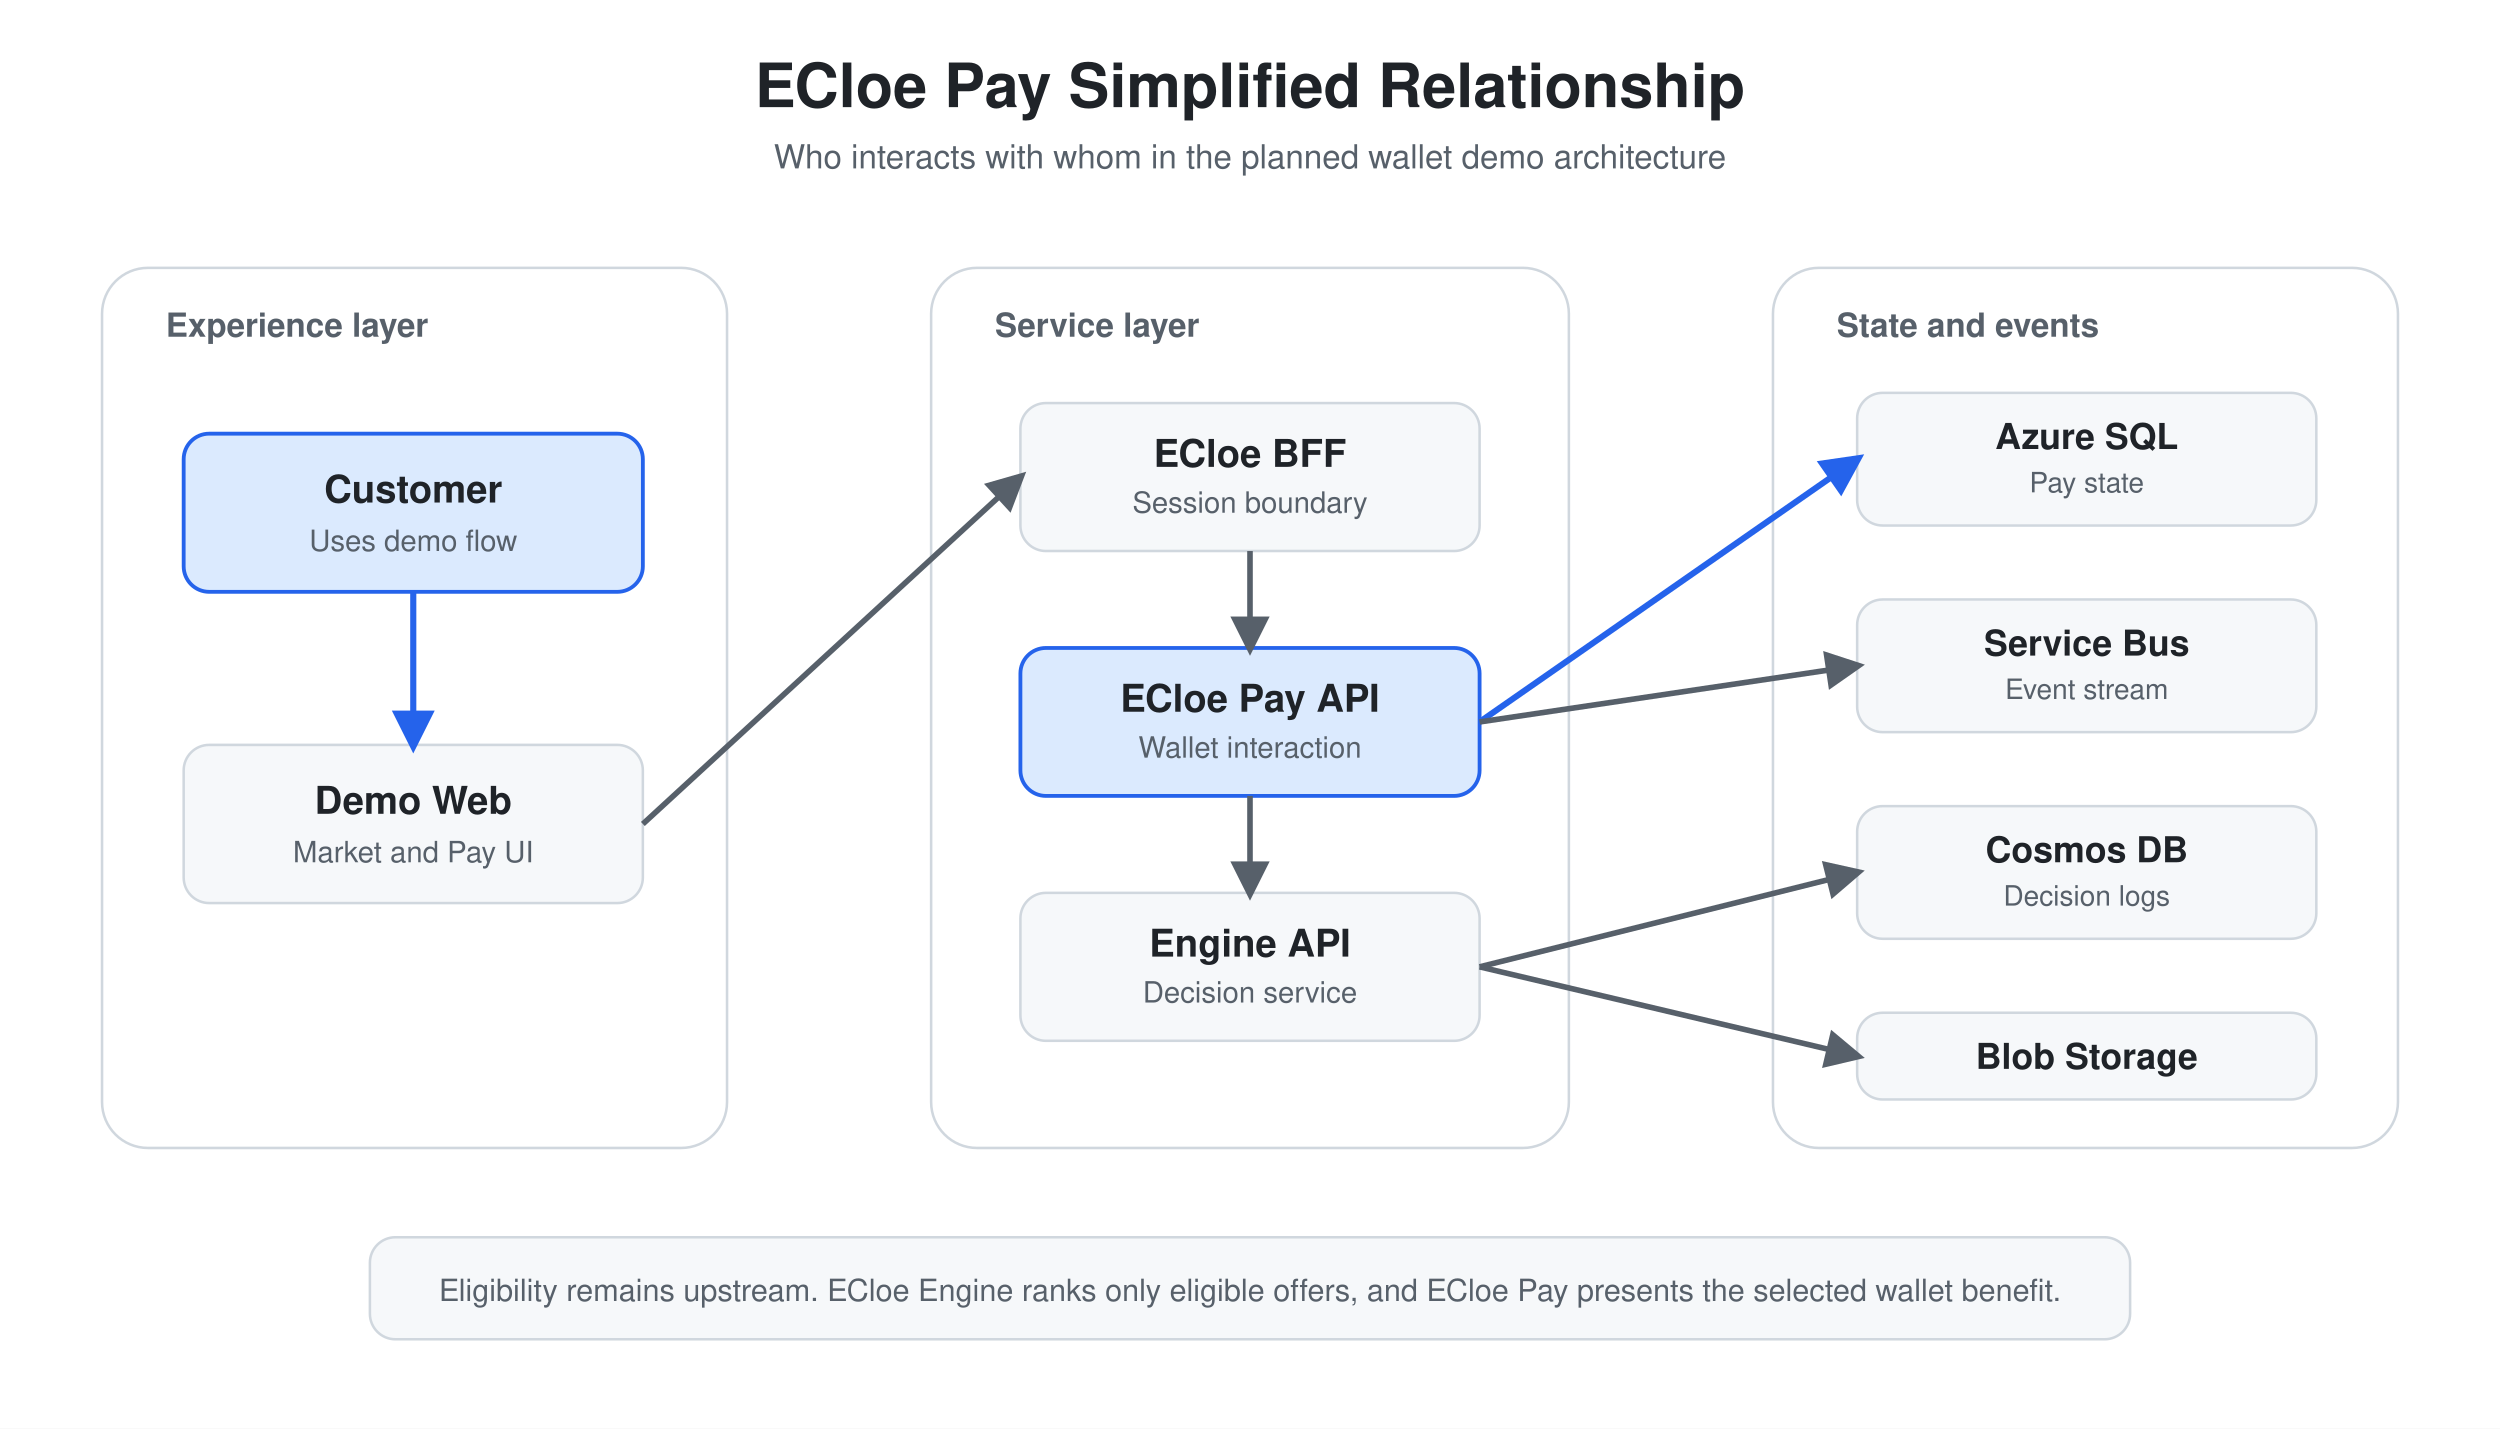
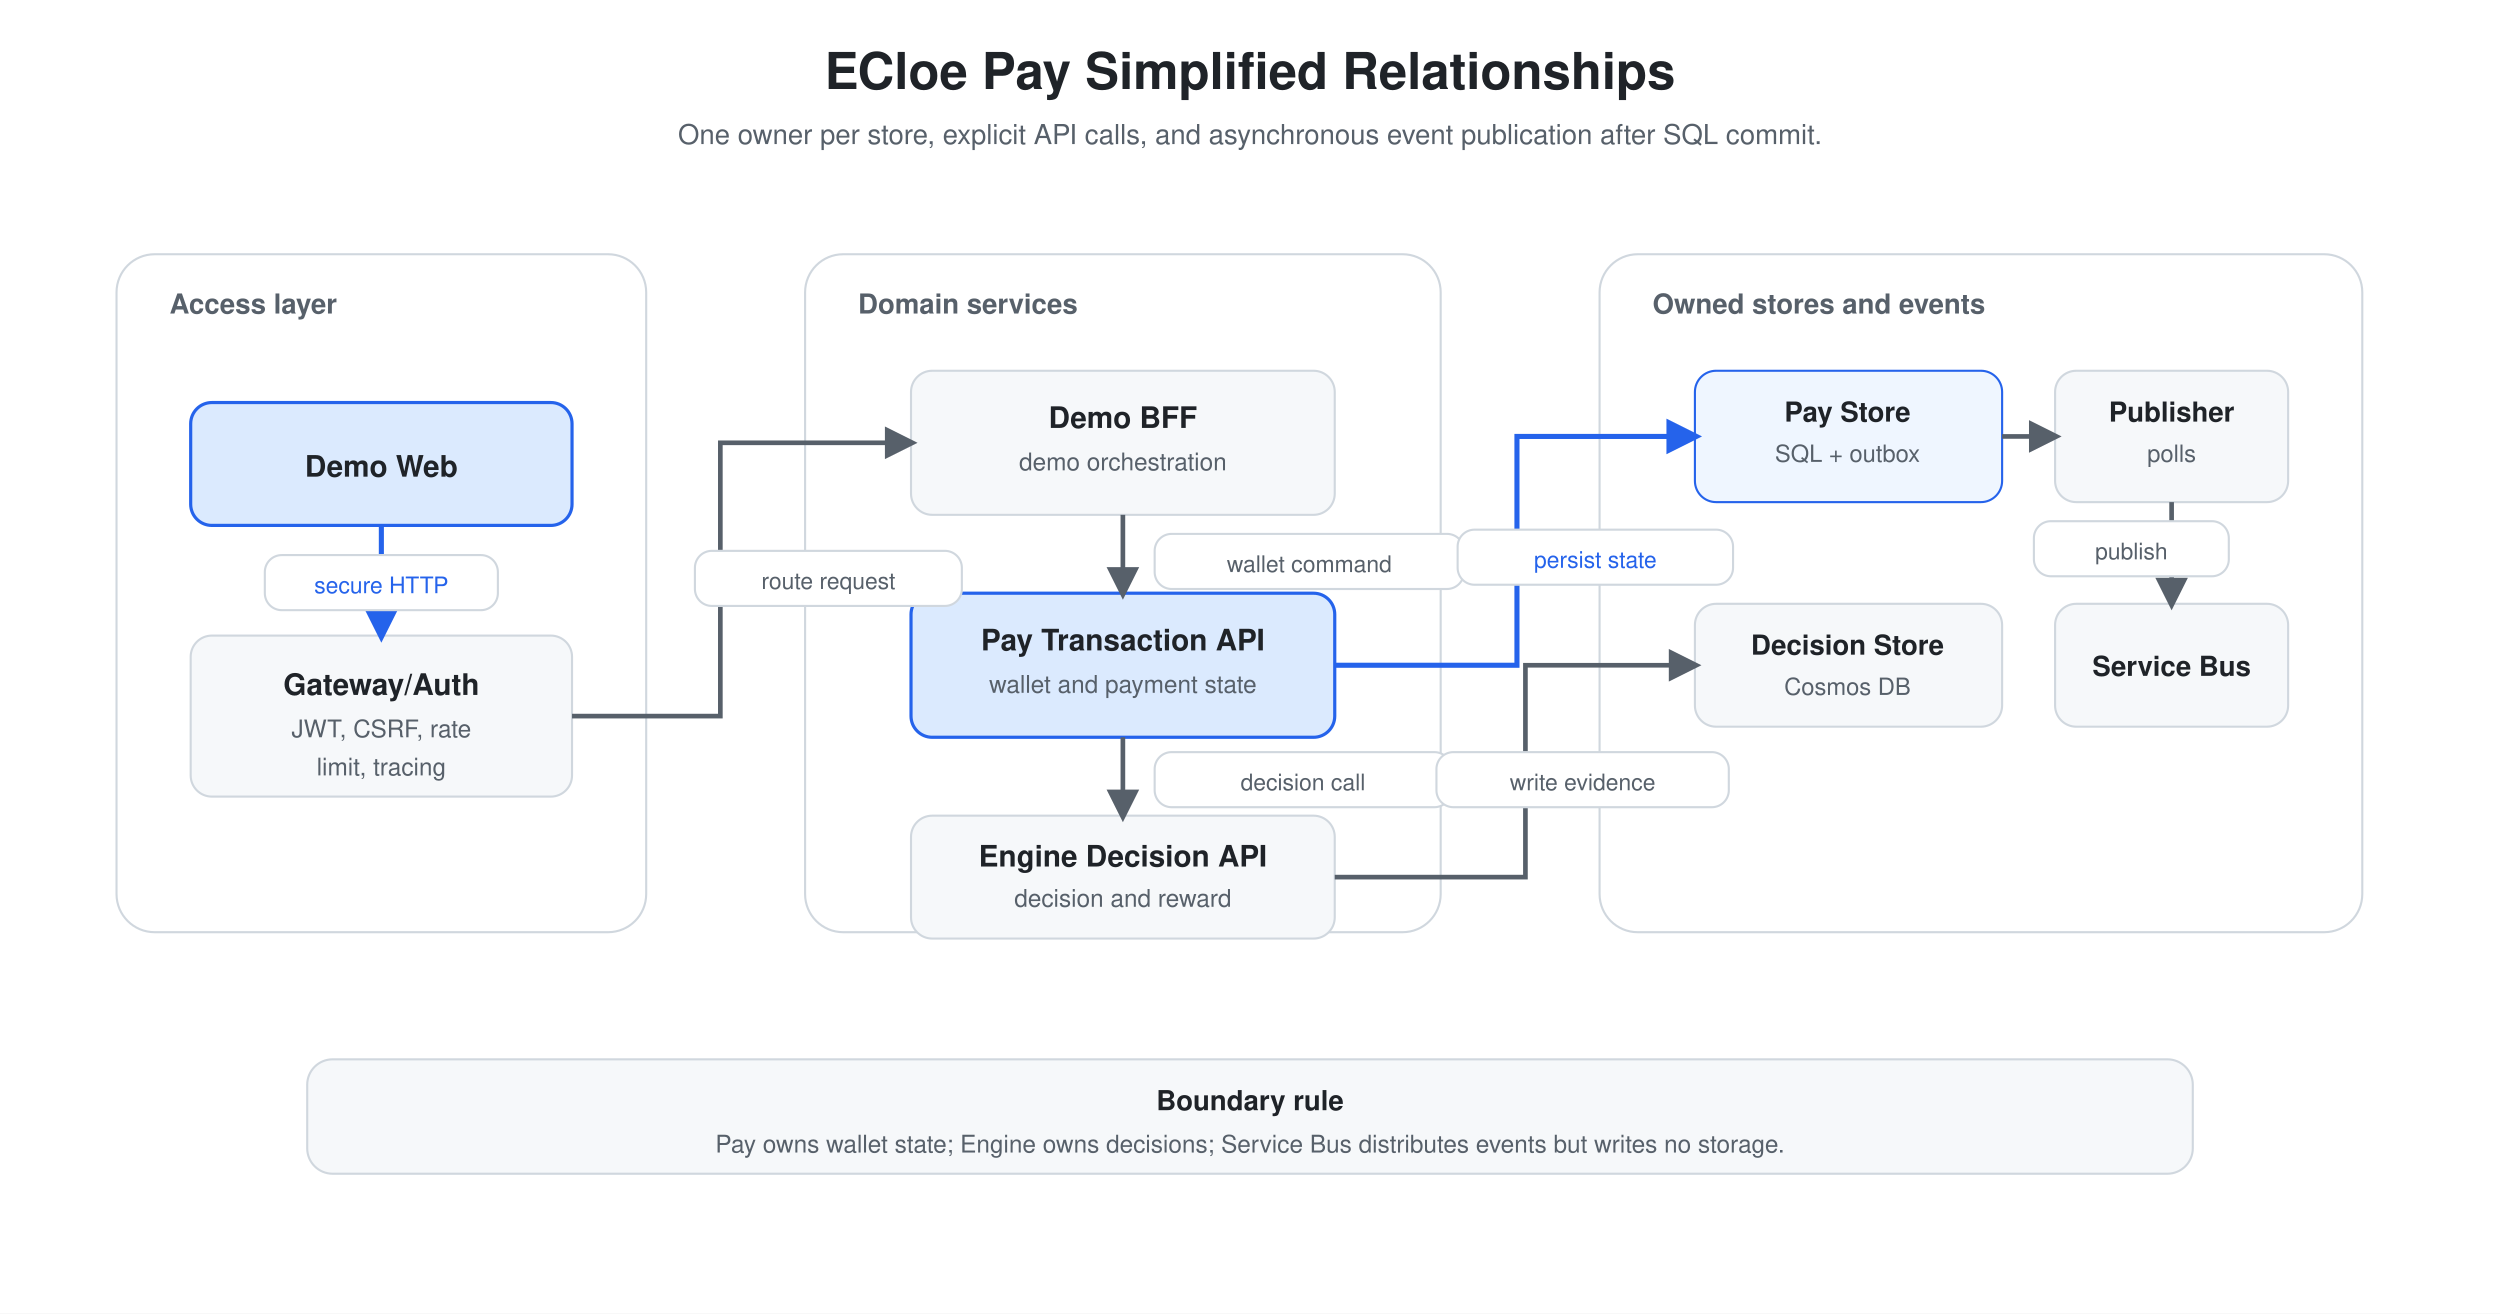
- <svg xmlns="http://www.w3.org/2000/svg" viewBox="0 0 980 560" role="img" aria-labelledby="title desc">
+ <svg xmlns="http://www.w3.org/2000/svg" viewBox="0 0 1180 620" role="img" aria-labelledby="title desc">
  <defs>
    <marker id="arrow" viewBox="0 0 10 10" refX="8" refY="5" markerWidth="7" markerHeight="7" orient="auto-start-reverse">
      <path d="M 0 0 L 10 5 L 0 10 z" fill="#57606a" />
    </marker>
    <marker id="arrow-blue" viewBox="0 0 10 10" refX="8" refY="5" markerWidth="7" markerHeight="7" orient="auto-start-reverse">
      <path d="M 0 0 L 10 5 L 0 10 z" fill="#2563eb" />
    </marker>
  </defs>
-   <rect width="980" height="560" fill="#ffffff" />
-   <text x="490" y="42" text-anchor="middle" font-family="Segoe UI, Helvetica, Arial, sans-serif" font-size="24" font-weight="700" fill="#1f2328">ECloe Pay Simplified Relationship</text>
-   <text x="490" y="66" text-anchor="middle" font-family="Segoe UI, Helvetica, Arial, sans-serif" font-size="13" fill="#57606a">Who interacts with whom in the planned wallet demo architecture</text>
-   <rect x="40" y="105" width="245" height="345" rx="18" fill="#ffffff" stroke="#d0d7de" />
-   <text x="65" y="132" font-family="Segoe UI, Helvetica, Arial, sans-serif" font-size="13" font-weight="700" fill="#57606a">Experience layer</text>
-   <rect x="72" y="170" width="180" height="62" rx="10" fill="#dbeafe" stroke="#2563eb" stroke-width="1.5" />
-   <text x="162" y="197" text-anchor="middle" font-family="Segoe UI, Helvetica, Arial, sans-serif" font-size="15" font-weight="700" fill="#1f2328">Customer</text>
-   <text x="162" y="216" text-anchor="middle" font-family="Segoe UI, Helvetica, Arial, sans-serif" font-size="11.5" fill="#57606a">Uses demo flow</text>
-   <rect x="72" y="292" width="180" height="62" rx="10" fill="#f6f8fa" stroke="#d0d7de" />
-   <text x="162" y="319" text-anchor="middle" font-family="Segoe UI, Helvetica, Arial, sans-serif" font-size="15" font-weight="700" fill="#1f2328">Demo Web</text>
-   <text x="162" y="338" text-anchor="middle" font-family="Segoe UI, Helvetica, Arial, sans-serif" font-size="11.5" fill="#57606a">Market and Pay UI</text>
-   <line x1="162" y1="232" x2="162" y2="292" stroke="#2563eb" stroke-width="2.4" marker-end="url(#arrow-blue)" />
-   <rect x="365" y="105" width="250" height="345" rx="18" fill="#ffffff" stroke="#d0d7de" />
-   <text x="390" y="132" font-family="Segoe UI, Helvetica, Arial, sans-serif" font-size="13" font-weight="700" fill="#57606a">Service layer</text>
-   <rect x="400" y="158" width="180" height="58" rx="10" fill="#f6f8fa" stroke="#d0d7de" />
-   <text x="490" y="183" text-anchor="middle" font-family="Segoe UI, Helvetica, Arial, sans-serif" font-size="15" font-weight="700" fill="#1f2328">ECloe BFF</text>
-   <text x="490" y="201" text-anchor="middle" font-family="Segoe UI, Helvetica, Arial, sans-serif" font-size="11.5" fill="#57606a">Session boundary</text>
-   <rect x="400" y="254" width="180" height="58" rx="10" fill="#dbeafe" stroke="#2563eb" stroke-width="1.5" />
-   <text x="490" y="279" text-anchor="middle" font-family="Segoe UI, Helvetica, Arial, sans-serif" font-size="15" font-weight="700" fill="#1f2328">ECloe Pay API</text>
-   <text x="490" y="297" text-anchor="middle" font-family="Segoe UI, Helvetica, Arial, sans-serif" font-size="11.5" fill="#57606a">Wallet interaction</text>
-   <rect x="400" y="350" width="180" height="58" rx="10" fill="#f6f8fa" stroke="#d0d7de" />
-   <text x="490" y="375" text-anchor="middle" font-family="Segoe UI, Helvetica, Arial, sans-serif" font-size="15" font-weight="700" fill="#1f2328">Engine API</text>
-   <text x="490" y="393" text-anchor="middle" font-family="Segoe UI, Helvetica, Arial, sans-serif" font-size="11.5" fill="#57606a">Decision service</text>
-   <line x1="252" y1="323" x2="400" y2="187" stroke="#57606a" stroke-width="2.2" marker-end="url(#arrow)" />
-   <line x1="490" y1="216" x2="490" y2="254" stroke="#57606a" stroke-width="2.2" marker-end="url(#arrow)" />
-   <line x1="490" y1="312" x2="490" y2="350" stroke="#57606a" stroke-width="2.2" marker-end="url(#arrow)" />
-   <rect x="695" y="105" width="245" height="345" rx="18" fill="#ffffff" stroke="#d0d7de" />
-   <text x="720" y="132" font-family="Segoe UI, Helvetica, Arial, sans-serif" font-size="13" font-weight="700" fill="#57606a">State and events</text>
-   <rect x="728" y="154" width="180" height="52" rx="10" fill="#f6f8fa" stroke="#d0d7de" />
-   <text x="818" y="176" text-anchor="middle" font-family="Segoe UI, Helvetica, Arial, sans-serif" font-size="14" font-weight="700" fill="#1f2328">Azure SQL</text>
-   <text x="818" y="193" text-anchor="middle" font-family="Segoe UI, Helvetica, Arial, sans-serif" font-size="11" fill="#57606a">Pay state</text>
-   <rect x="728" y="235" width="180" height="52" rx="10" fill="#f6f8fa" stroke="#d0d7de" />
-   <text x="818" y="257" text-anchor="middle" font-family="Segoe UI, Helvetica, Arial, sans-serif" font-size="14" font-weight="700" fill="#1f2328">Service Bus</text>
-   <text x="818" y="274" text-anchor="middle" font-family="Segoe UI, Helvetica, Arial, sans-serif" font-size="11" fill="#57606a">Event stream</text>
-   <rect x="728" y="316" width="180" height="52" rx="10" fill="#f6f8fa" stroke="#d0d7de" />
-   <text x="818" y="338" text-anchor="middle" font-family="Segoe UI, Helvetica, Arial, sans-serif" font-size="14" font-weight="700" fill="#1f2328">Cosmos DB</text>
-   <text x="818" y="355" text-anchor="middle" font-family="Segoe UI, Helvetica, Arial, sans-serif" font-size="11" fill="#57606a">Decision logs</text>
-   <rect x="728" y="397" width="180" height="34" rx="10" fill="#f6f8fa" stroke="#d0d7de" />
-   <text x="818" y="419" text-anchor="middle" font-family="Segoe UI, Helvetica, Arial, sans-serif" font-size="14" font-weight="700" fill="#1f2328">Blob Storage</text>
-   <line x1="580" y1="283" x2="728" y2="180" stroke="#2563eb" stroke-width="2.4" marker-end="url(#arrow-blue)" />
-   <line x1="580" y1="283" x2="728" y2="261" stroke="#57606a" stroke-width="2.2" marker-end="url(#arrow)" />
-   <line x1="580" y1="379" x2="728" y2="342" stroke="#57606a" stroke-width="2.2" marker-end="url(#arrow)" />
-   <line x1="580" y1="379" x2="728" y2="414" stroke="#57606a" stroke-width="2.2" marker-end="url(#arrow)" />
-   <rect x="145" y="485" width="690" height="40" rx="10" fill="#f6f8fa" stroke="#d0d7de" />
-   <text x="490" y="510" text-anchor="middle" font-family="Segoe UI, Helvetica, Arial, sans-serif" font-size="12" fill="#57606a">Eligibility remains upstream. ECloe Engine ranks only eligible offers, and ECloe Pay presents the selected wallet benefit.</text>
+   <rect width="1180" height="620" fill="#ffffff" />
+   <text x="590" y="42" text-anchor="middle" font-family="Segoe UI, Helvetica, Arial, sans-serif" font-size="24" font-weight="700" fill="#1f2328">ECloe Pay Simplified Relationships</text>
+   <text x="590" y="68" text-anchor="middle" font-family="Segoe UI, Helvetica, Arial, sans-serif" font-size="13" fill="#57606a">One owner per store, explicit API calls, and asynchronous event publication after SQL commit.</text>
+   <rect x="55" y="120" width="250" height="320" rx="18" fill="#ffffff" stroke="#d0d7de" />
+   <text x="80" y="148" font-family="Segoe UI, Helvetica, Arial, sans-serif" font-size="13" font-weight="700" fill="#57606a">Access layer</text>
+   <rect x="90" y="190" width="180" height="58" rx="10" fill="#dbeafe" stroke="#2563eb" stroke-width="1.5" />
+   <text x="180" y="225" text-anchor="middle" font-family="Segoe UI, Helvetica, Arial, sans-serif" font-size="14" font-weight="700" fill="#1f2328">Demo Web</text>
+   <rect x="90" y="300" width="180" height="76" rx="10" fill="#f6f8fa" stroke="#d0d7de" />
+   <text x="180" y="328" text-anchor="middle" font-family="Segoe UI, Helvetica, Arial, sans-serif" font-size="14" font-weight="700" fill="#1f2328">Gateway/Auth</text>
+   <text x="180" y="348" text-anchor="middle" font-family="Segoe UI, Helvetica, Arial, sans-serif" font-size="11.5" fill="#57606a">JWT, CSRF, rate</text>
+   <text x="180" y="366" text-anchor="middle" font-family="Segoe UI, Helvetica, Arial, sans-serif" font-size="11.5" fill="#57606a">limit, tracing</text>
+   <line x1="180" y1="248" x2="180" y2="300" stroke="#2563eb" stroke-width="2.4" marker-end="url(#arrow-blue)" />
+   <rect x="125" y="262" width="110" height="26" rx="8" fill="#ffffff" stroke="#d0d7de" />
+   <text x="180" y="280" text-anchor="middle" font-family="Segoe UI, Helvetica, Arial, sans-serif" font-size="10.8" fill="#2563eb">secure HTTP</text>
+   <rect x="380" y="120" width="300" height="320" rx="18" fill="#ffffff" stroke="#d0d7de" />
+   <text x="405" y="148" font-family="Segoe UI, Helvetica, Arial, sans-serif" font-size="13" font-weight="700" fill="#57606a">Domain services</text>
+   <rect x="430" y="175" width="200" height="68" rx="10" fill="#f6f8fa" stroke="#d0d7de" />
+   <text x="530" y="202" text-anchor="middle" font-family="Segoe UI, Helvetica, Arial, sans-serif" font-size="14" font-weight="700" fill="#1f2328">Demo BFF</text>
+   <text x="530" y="222" text-anchor="middle" font-family="Segoe UI, Helvetica, Arial, sans-serif" font-size="11.5" fill="#57606a">demo orchestration</text>
+   <rect x="430" y="280" width="200" height="68" rx="10" fill="#dbeafe" stroke="#2563eb" stroke-width="1.5" />
+   <text x="530" y="307" text-anchor="middle" font-family="Segoe UI, Helvetica, Arial, sans-serif" font-size="14" font-weight="700" fill="#1f2328">Pay Transaction API</text>
+   <text x="530" y="327" text-anchor="middle" font-family="Segoe UI, Helvetica, Arial, sans-serif" font-size="11.5" fill="#57606a">wallet and payment state</text>
+   <rect x="430" y="385" width="200" height="58" rx="10" fill="#f6f8fa" stroke="#d0d7de" />
+   <text x="530" y="409" text-anchor="middle" font-family="Segoe UI, Helvetica, Arial, sans-serif" font-size="14" font-weight="700" fill="#1f2328">Engine Decision API</text>
+   <text x="530" y="428" text-anchor="middle" font-family="Segoe UI, Helvetica, Arial, sans-serif" font-size="11.5" fill="#57606a">decision and reward</text>
+   <polyline points="270,338 340,338 340,209 430,209" fill="none" stroke="#57606a" stroke-width="2.2" marker-end="url(#arrow)" />
+   <line x1="530" y1="243" x2="530" y2="280" stroke="#57606a" stroke-width="2.2" marker-end="url(#arrow)" />
+   <line x1="530" y1="348" x2="530" y2="385" stroke="#57606a" stroke-width="2.2" marker-end="url(#arrow)" />
+   <rect x="328" y="260" width="126" height="26" rx="8" fill="#ffffff" stroke="#d0d7de" />
+   <text x="391" y="278" text-anchor="middle" font-family="Segoe UI, Helvetica, Arial, sans-serif" font-size="10.8" fill="#57606a">route request</text>
+   <rect x="545" y="252" width="146" height="26" rx="8" fill="#ffffff" stroke="#d0d7de" />
+   <text x="618" y="270" text-anchor="middle" font-family="Segoe UI, Helvetica, Arial, sans-serif" font-size="10.8" fill="#57606a">wallet command</text>
+   <rect x="545" y="355" width="140" height="26" rx="8" fill="#ffffff" stroke="#d0d7de" />
+   <text x="615" y="373" text-anchor="middle" font-family="Segoe UI, Helvetica, Arial, sans-serif" font-size="10.8" fill="#57606a">decision call</text>
+   <rect x="755" y="120" width="360" height="320" rx="18" fill="#ffffff" stroke="#d0d7de" />
+   <text x="780" y="148" font-family="Segoe UI, Helvetica, Arial, sans-serif" font-size="13" font-weight="700" fill="#57606a">Owned stores and events</text>
+   <rect x="800" y="175" width="145" height="62" rx="10" fill="#eff6ff" stroke="#2563eb" />
+   <text x="872" y="199" text-anchor="middle" font-family="Segoe UI, Helvetica, Arial, sans-serif" font-size="13" font-weight="700" fill="#1f2328">Pay Store</text>
+   <text x="872" y="218" text-anchor="middle" font-family="Segoe UI, Helvetica, Arial, sans-serif" font-size="11.2" fill="#57606a">SQL + outbox</text>
+   <rect x="970" y="175" width="110" height="62" rx="10" fill="#f6f8fa" stroke="#d0d7de" />
+   <text x="1025" y="199" text-anchor="middle" font-family="Segoe UI, Helvetica, Arial, sans-serif" font-size="13" font-weight="700" fill="#1f2328">Publisher</text>
+   <text x="1025" y="218" text-anchor="middle" font-family="Segoe UI, Helvetica, Arial, sans-serif" font-size="11.2" fill="#57606a">polls</text>
+   <rect x="970" y="285" width="110" height="58" rx="10" fill="#f6f8fa" stroke="#d0d7de" />
+   <text x="1025" y="319" text-anchor="middle" font-family="Segoe UI, Helvetica, Arial, sans-serif" font-size="13" font-weight="700" fill="#1f2328">Service Bus</text>
+   <rect x="800" y="285" width="145" height="58" rx="10" fill="#f6f8fa" stroke="#d0d7de" />
+   <text x="872" y="309" text-anchor="middle" font-family="Segoe UI, Helvetica, Arial, sans-serif" font-size="13" font-weight="700" fill="#1f2328">Decision Store</text>
+   <text x="872" y="328" text-anchor="middle" font-family="Segoe UI, Helvetica, Arial, sans-serif" font-size="11.2" fill="#57606a">Cosmos DB</text>
+   <polyline points="630,314 716,314 716,206 800,206" fill="none" stroke="#2563eb" stroke-width="2.4" marker-end="url(#arrow-blue)" />
+   <line x1="945" y1="206" x2="970" y2="206" stroke="#57606a" stroke-width="2.2" marker-end="url(#arrow)" />
+   <line x1="1025" y1="237" x2="1025" y2="285" stroke="#57606a" stroke-width="2.2" marker-end="url(#arrow)" />
+   <polyline points="630,414 720,414 720,314 800,314" fill="none" stroke="#57606a" stroke-width="2.2" marker-end="url(#arrow)" />
+   <rect x="688" y="250" width="130" height="26" rx="8" fill="#ffffff" stroke="#d0d7de" />
+   <text x="753" y="268" text-anchor="middle" font-family="Segoe UI, Helvetica, Arial, sans-serif" font-size="10.8" fill="#2563eb">persist state</text>
+   <rect x="960" y="246" width="92" height="26" rx="8" fill="#ffffff" stroke="#d0d7de" />
+   <text x="1006" y="264" text-anchor="middle" font-family="Segoe UI, Helvetica, Arial, sans-serif" font-size="10.8" fill="#57606a">publish</text>
+   <rect x="678" y="355" width="138" height="26" rx="8" fill="#ffffff" stroke="#d0d7de" />
+   <text x="747" y="373" text-anchor="middle" font-family="Segoe UI, Helvetica, Arial, sans-serif" font-size="10.8" fill="#57606a">write evidence</text>
+   <rect x="145" y="500" width="890" height="54" rx="12" fill="#f6f8fa" stroke="#d0d7de" />
+   <text x="590" y="524" text-anchor="middle" font-family="Segoe UI, Helvetica, Arial, sans-serif" font-size="13" font-weight="700" fill="#1f2328">Boundary rule</text>
+   <text x="590" y="544" text-anchor="middle" font-family="Segoe UI, Helvetica, Arial, sans-serif" font-size="11.5" fill="#57606a">Pay owns wallet state; Engine owns decisions; Service Bus distributes events but writes no storage.</text>
</svg>
